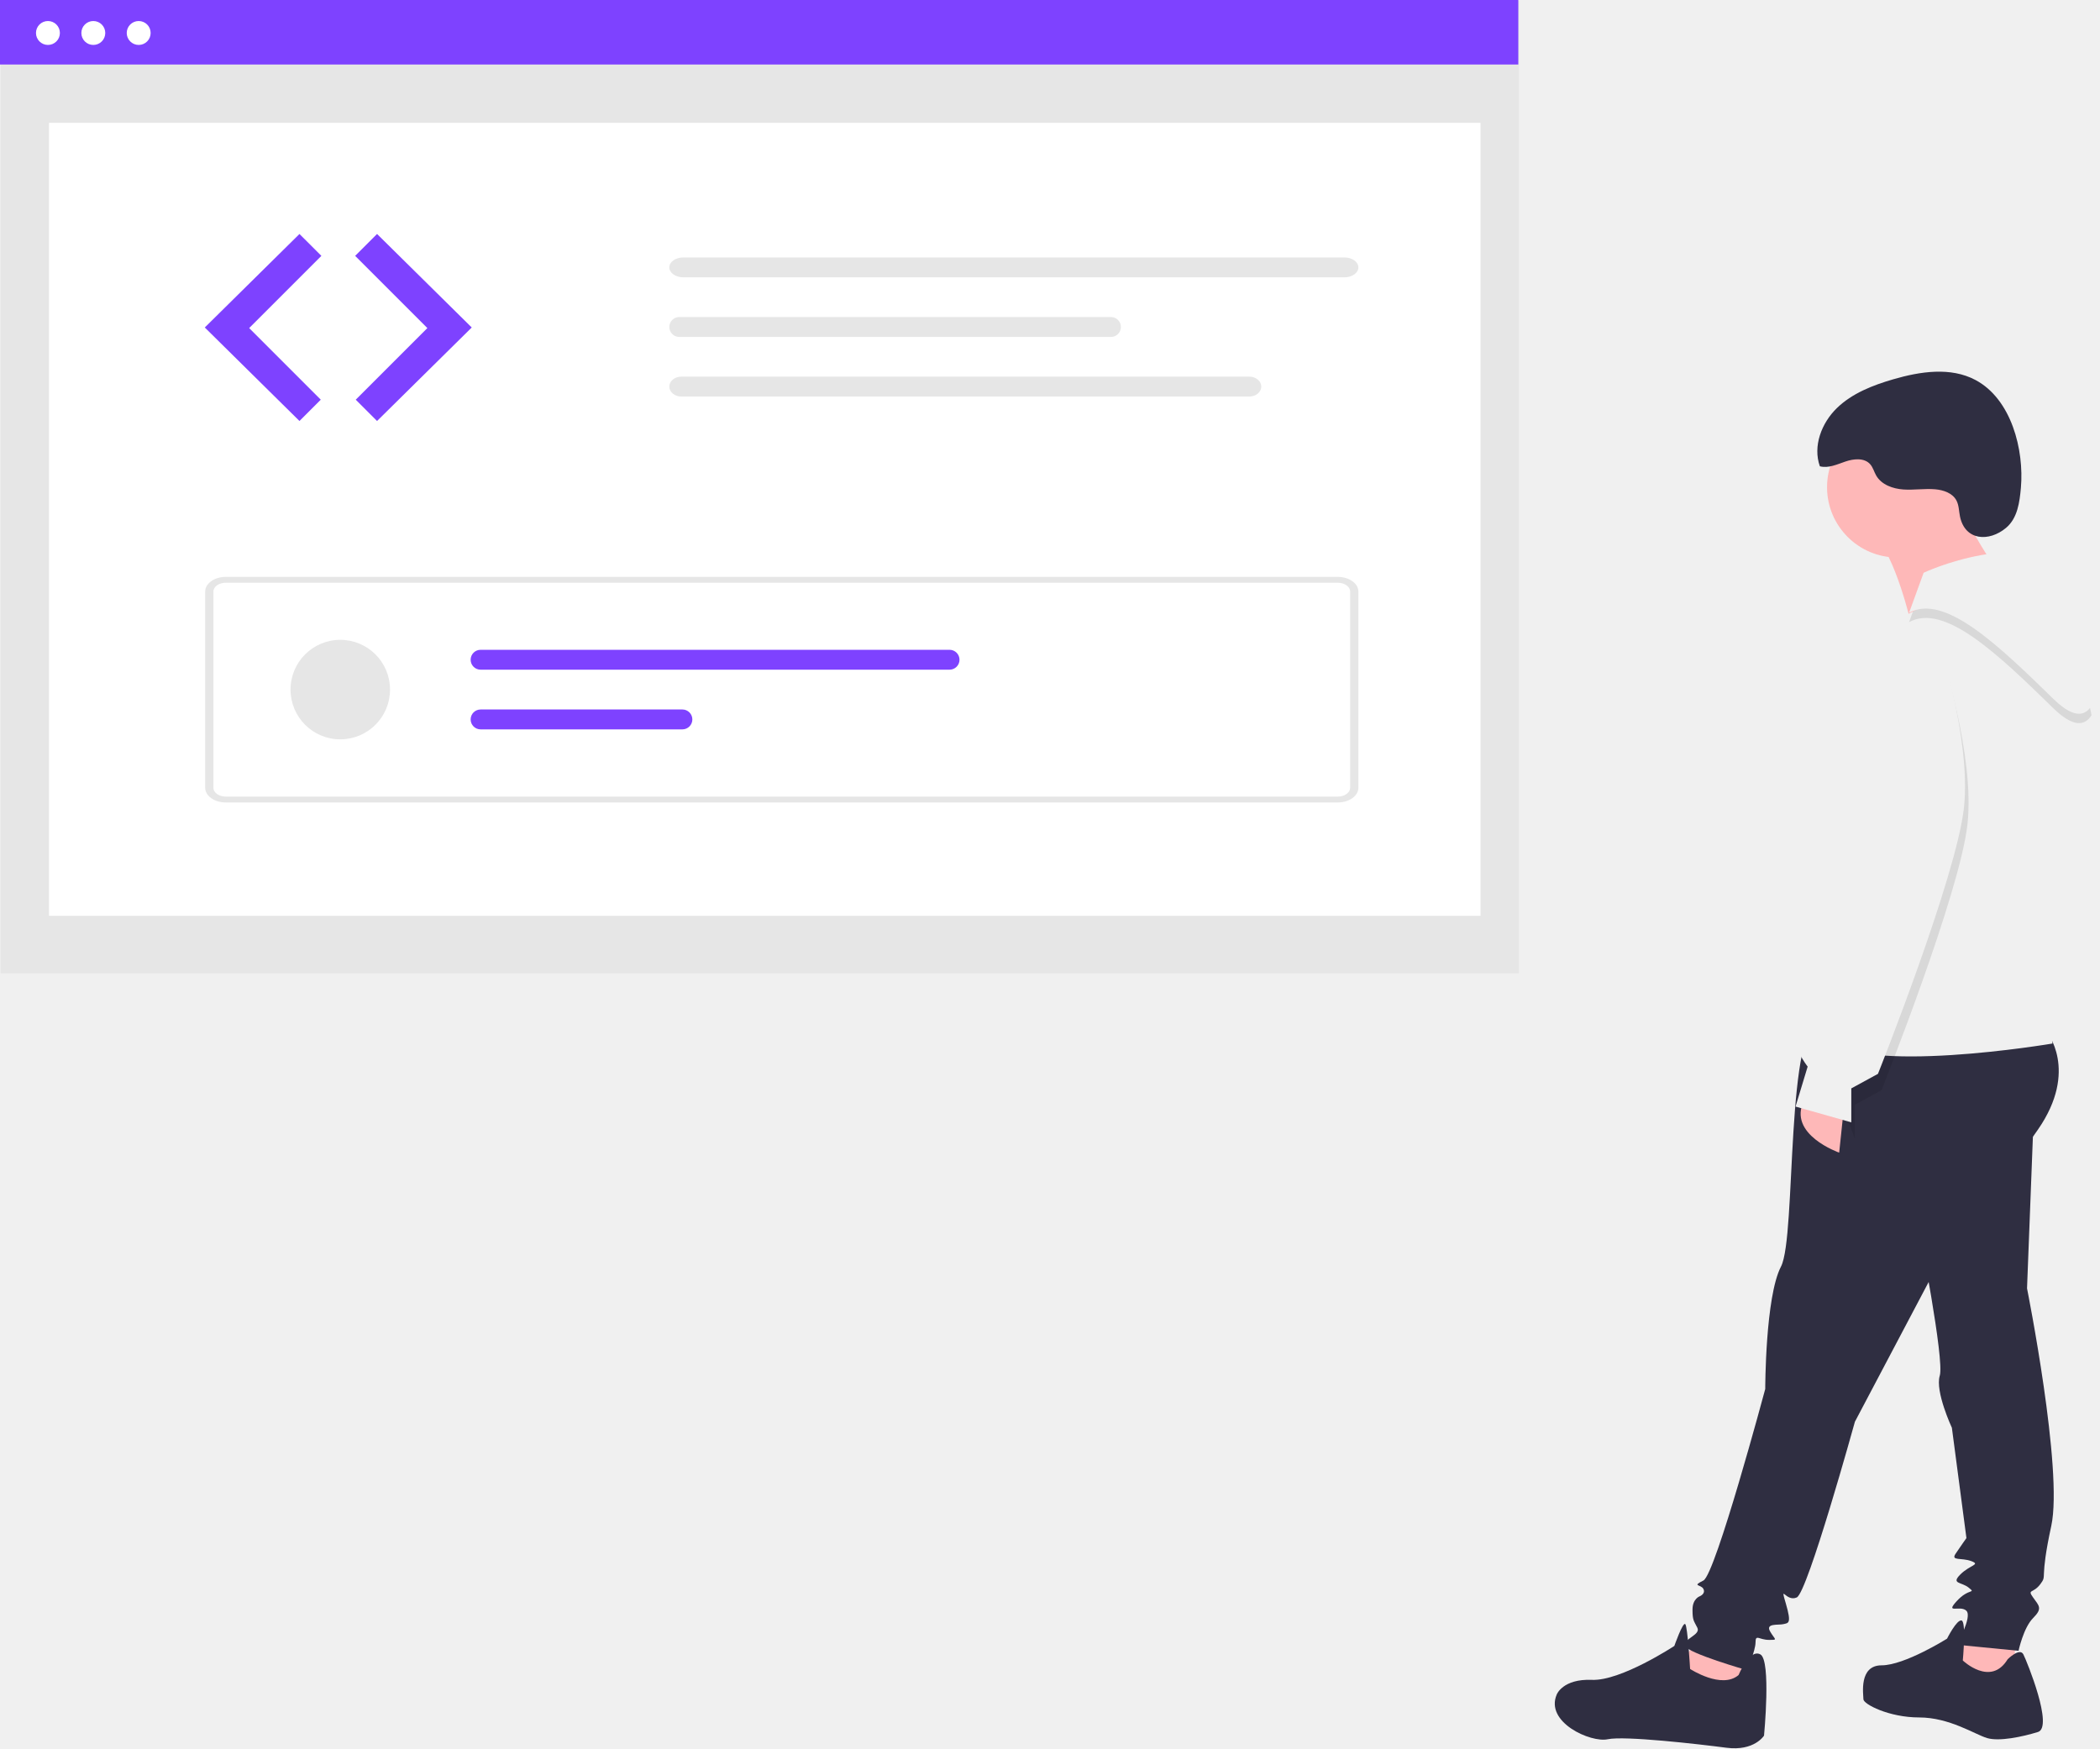
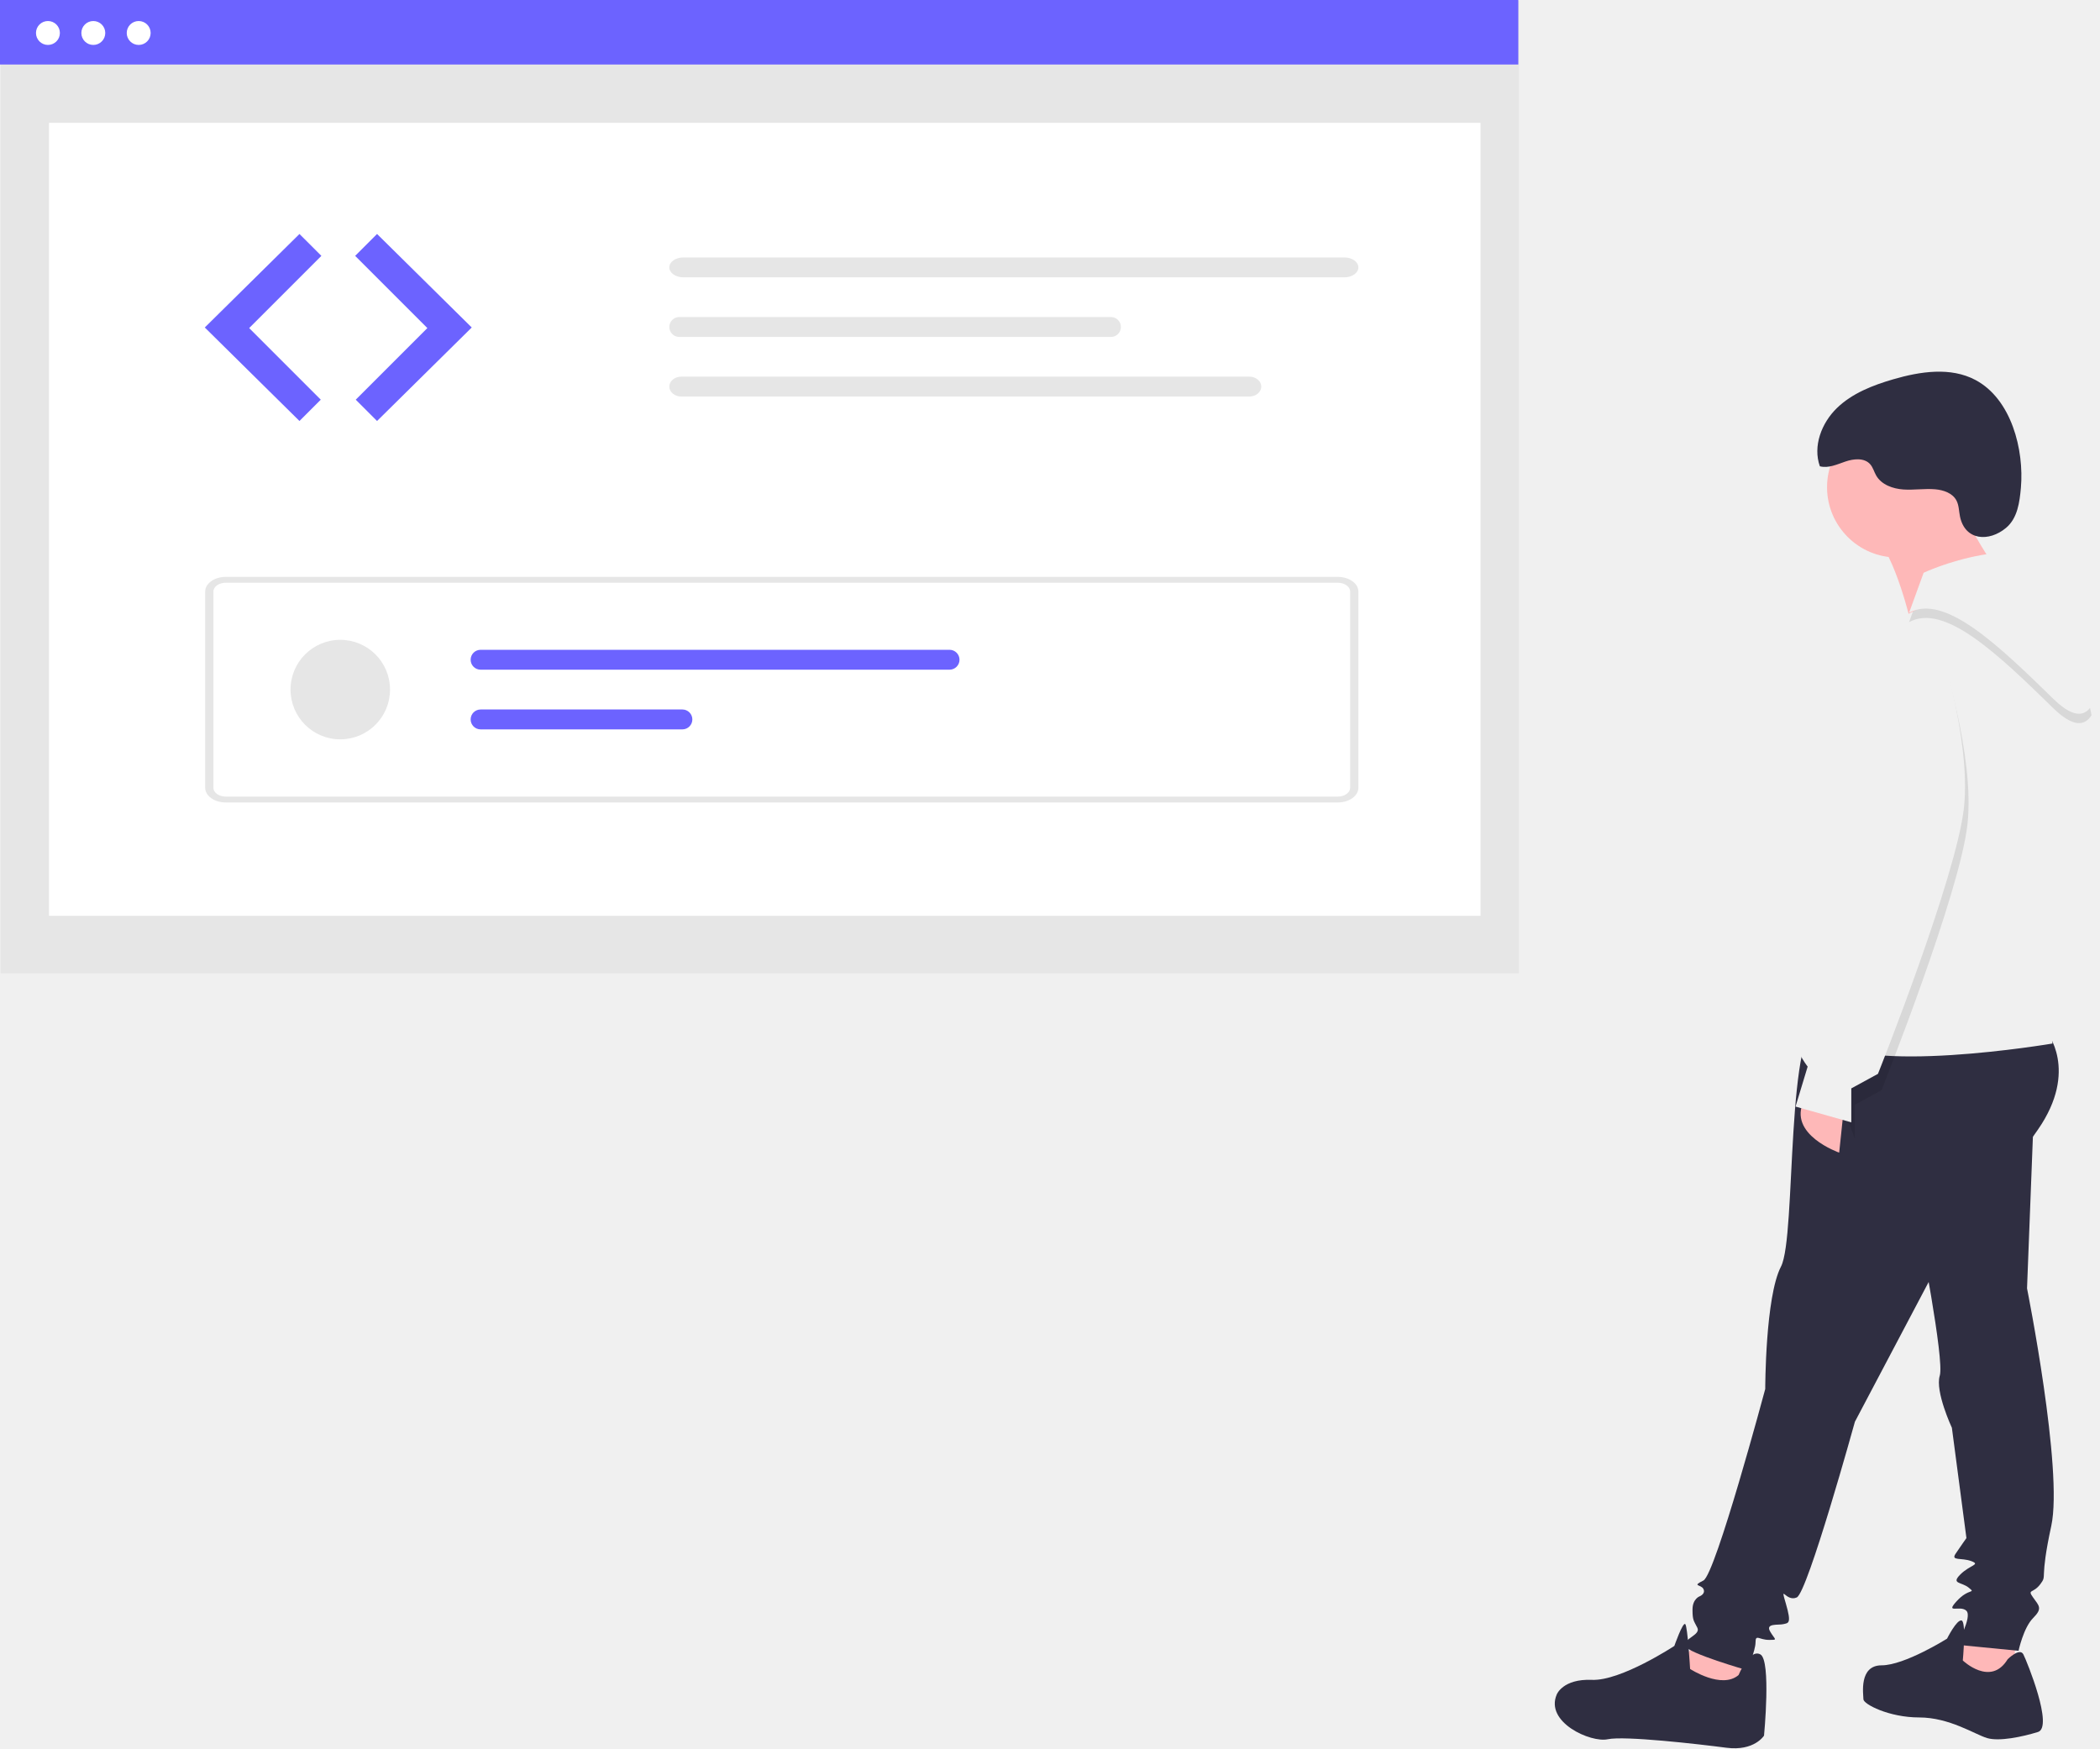
<svg xmlns="http://www.w3.org/2000/svg" data-name="Layer 1" width="845.724" height="704.031" viewBox="0 0 845.724 704.031">
  <g id="f1503154-f50a-4680-8aa4-587be41cac87" data-name="Group 2">
-     <path id="a9e5a31c-10e6-4175-9779-4994367672f7-200" data-name="Path 4" d="M880.724,762.754l-1.464,19.525-29.773-9.762,12.2-14.643Z" transform="translate(-177.1378 -97.98434)" fill="#feb8b8" />
-     <path id="f499a4aa-6a35-40fc-8432-e4c7ab26d048-201" data-name="Path 5" d="M989.083,756.409l-1.467,19.035-16.595,2.441-9.762-9.274,11.226-18.06Z" transform="translate(-177.1378 -97.98434)" fill="#feb8b8" />
-     <path id="fb70bf31-eafd-4d8a-8310-5130d8d104e1-202" data-name="Path 6" d="M1001.285,513.336s13.179,15.619-3.417,39.536-36.607,47.346-36.607,47.346l-37.1,70.286s-19.036,68.822-23.429,70.774-6.833-5.857-4.393,2.44.976,7.81-.976,8.3-7.321-.488-5.369,2.929,3.417,3.417-.488,3.417-5.369-2.44-5.369.976-3.417,11.226-3.417,11.226-23.917-6.833-24.893-9.762,6.345-4.393,4.881-7.321-1.952-2.929-1.952-7.321,2.929-5.369,2.929-5.369,2.44-.976,1.464-2.929-4.881-.976,0-3.417,24.895-77.121,24.895-77.121,0-37.1,6.345-49.3,1.464-99.084,16.6-100.06S1001.285,513.336,1001.285,513.336Z" transform="translate(-177.1378 -97.98434)" fill="#2f2e41" />
-     <path id="a89455c2-275d-4b70-b13c-192fbe474176-203" data-name="Path 7" d="M996.404,541.157l-2.929,75.655s14.643,73.215,9.762,95.667-1.464,19.524-4.393,23.429-5.369,1.952-2.929,5.369,3.9,4.393,0,8.3-5.857,13.179-5.857,13.179l-24.893-2.44s6.345-11.226,3.9-13.667-8.786,1.464-3.9-3.9,7.81-2.929,4.881-5.369-7.321-1.464-3.417-5.369,8.3-3.9,4.393-5.369-8.3,0-6.345-2.929,4.393-6.345,4.393-6.345l-5.857-44.417s-6.833-14.643-4.881-20.988-8.3-58.572-8.3-58.572Z" transform="translate(-177.1378 -97.98434)" fill="#2f2e41" />
-     <path id="a3024be5-ad86-493a-9bfb-258ab58160a1-204" data-name="Path 8" d="M985.668,766.17s4.881-4.881,6.345-1.952,12.2,29.286,5.857,31.238-15.619,3.9-20.5,2.44-15.131-8.3-27.333-8.3-22.452-5.369-22.452-7.321-1.952-13.667,7.321-13.667,26.357-10.738,26.357-10.738,3.9-7.81,5.857-7.321.488,16.107.488,16.107S978.832,777.396,985.668,766.17Z" transform="translate(-177.1378 -97.98434)" fill="#2f2e41" />
-     <path id="a57c92ce-496a-44de-934b-3ddd78679762-205" data-name="Path 9" d="M877.308,772.515s4.393-10.738,8.786-8.3,1.464,32.7,1.464,32.7-3.9,6.345-15.131,4.881-41-4.881-47.834-3.417-25.381-6.833-20.5-18.06c0,0,2.44-6.345,14.155-5.857s33.191-13.667,33.191-13.667,3.417-9.762,4.393-8.786,1.952,18.06,1.952,18.06S870.475,778.372,877.308,772.515Z" transform="translate(-177.1378 -97.98434)" fill="#2f2e41" />
+     <path id="a9e5a31c-10e6-4175-9779-4994367672f7-714" data-name="Path 4" d="M880.724,762.754l-1.464,19.525-29.773-9.762,12.2-14.643Z" transform="translate(-177.1378 -97.98434)" fill="#feb8b8" />
+     <path id="f499a4aa-6a35-40fc-8432-e4c7ab26d048-715" data-name="Path 5" d="M989.083,756.409l-1.467,19.035-16.595,2.441-9.762-9.274,11.226-18.06Z" transform="translate(-177.1378 -97.98434)" fill="#feb8b8" />
+     <path id="fb70bf31-eafd-4d8a-8310-5130d8d104e1-716" data-name="Path 6" d="M1001.285,513.336s13.179,15.619-3.417,39.536-36.607,47.346-36.607,47.346l-37.1,70.286s-19.036,68.822-23.429,70.774-6.833-5.857-4.393,2.44.976,7.81-.976,8.3-7.321-.488-5.369,2.929,3.417,3.417-.488,3.417-5.369-2.44-5.369.976-3.417,11.226-3.417,11.226-23.917-6.833-24.893-9.762,6.345-4.393,4.881-7.321-1.952-2.929-1.952-7.321,2.929-5.369,2.929-5.369,2.44-.976,1.464-2.929-4.881-.976,0-3.417,24.895-77.121,24.895-77.121,0-37.1,6.345-49.3,1.464-99.084,16.6-100.06S1001.285,513.336,1001.285,513.336Z" transform="translate(-177.1378 -97.98434)" fill="#2f2e41" />
+     <path id="a89455c2-275d-4b70-b13c-192fbe474176-717" data-name="Path 7" d="M996.404,541.157l-2.929,75.655s14.643,73.215,9.762,95.667-1.464,19.524-4.393,23.429-5.369,1.952-2.929,5.369,3.9,4.393,0,8.3-5.857,13.179-5.857,13.179l-24.893-2.44s6.345-11.226,3.9-13.667-8.786,1.464-3.9-3.9,7.81-2.929,4.881-5.369-7.321-1.464-3.417-5.369,8.3-3.9,4.393-5.369-8.3,0-6.345-2.929,4.393-6.345,4.393-6.345l-5.857-44.417s-6.833-14.643-4.881-20.988-8.3-58.572-8.3-58.572Z" transform="translate(-177.1378 -97.98434)" fill="#2f2e41" />
+     <path id="a3024be5-ad86-493a-9bfb-258ab58160a1-718" data-name="Path 8" d="M985.668,766.17s4.881-4.881,6.345-1.952,12.2,29.286,5.857,31.238-15.619,3.9-20.5,2.44-15.131-8.3-27.333-8.3-22.452-5.369-22.452-7.321-1.952-13.667,7.321-13.667,26.357-10.738,26.357-10.738,3.9-7.81,5.857-7.321.488,16.107.488,16.107S978.832,777.396,985.668,766.17Z" transform="translate(-177.1378 -97.98434)" fill="#2f2e41" />
+     <path id="a57c92ce-496a-44de-934b-3ddd78679762-719" data-name="Path 9" d="M877.308,772.515s4.393-10.738,8.786-8.3,1.464,32.7,1.464,32.7-3.9,6.345-15.131,4.881-41-4.881-47.834-3.417-25.381-6.833-20.5-18.06c0,0,2.44-6.345,14.155-5.857s33.191-13.667,33.191-13.667,3.417-9.762,4.393-8.786,1.952,18.06,1.952,18.06S870.475,778.372,877.308,772.515Z" transform="translate(-177.1378 -97.98434)" fill="#2f2e41" />
    <circle id="fa315d33-3eeb-4d45-ab88-aeb0e9694c5a" data-name="Ellipse 2" cx="764.111" cy="196.196" r="28.31" fill="#feb8b8" />
-     <path id="fbae87ba-2986-46ef-9932-134b7e0cae24-206" data-name="Path 10" d="M963.213,296.132s15.131,30.262,20.5,33.191-36.607,20.989-36.607,20.989-6.833-29.774-15.131-36.119S963.213,296.132,963.213,296.132Z" transform="translate(-177.1378 -97.98434)" fill="#feb8b8" />
-     <path id="fc15680c-e415-4000-ac02-b1f296562473-207" data-name="Path 11" d="M919.773,543.597l-1.952,18.548s-20.988-7.321-14.155-20.988Z" transform="translate(-177.1378 -97.98434)" fill="#feb8b8" />
-     <path id="ae3770ab-4aa4-41b9-9f4d-4c69df699916-208" data-name="Path 12" d="M911.478,515.776c14.643,15.615,92.247,2.436,92.247,2.436l-.972-11.225,9.762-10.243-2.927-47.837s8.78-22.45,10.243-56.617a30.78,30.78,0,0,0-.378-6.278c-5.032-30.607-54.87-50.32-56.239-49.857-.689.227-8.025,4.05-15.681,8.072-8.789,4.617-17.994,9.5-17.994,9.5-11.716,4.4-9.762,74.687-13.67,81.031s0,28.3,0,28.3l-4.39,20.987S896.831,500.161,911.478,515.776Z" transform="translate(-177.1378 -97.98434)" fill="#f0f0f0" />
-     <path id="b41fb511-fd5e-48e5-b733-0d9230f6b6d5-209" data-name="Path 13" d="M958.783,360.824s13.667,41,10.738,68.822-34.655,107.382-34.655,107.382l-10.733,5.857v13.666l-7.553-20.458,20.77-43.428S911.433,342.765,958.783,360.824Z" transform="translate(-177.1378 -97.98434)" opacity="0.1" style="isolation:isolate" />
-     <path id="efbdbf49-3b58-4bc5-8391-5fbab31acdf7-210" data-name="Path 14" d="M945.965,348.522c14.161-7.808,35.639,12.7,58.09,34.657,8.063,7.883,12.726,7.09,15.4,2.832-5.032-30.607-54.87-50.32-56.239-49.857-.689.227-8.025,4.05-15.681,8.072Z" transform="translate(-177.1378 -97.98434)" opacity="0.1" style="isolation:isolate" />
-     <path id="a2828270-d54b-4ede-bb2b-8639f55947f0-211" data-name="Path 15" d="M945.972,344.749l5.857-16.107s40.024-19.036,66.381,0l4.393,27.333s3.9,45.393-18.548,23.429S960.125,336.939,945.972,344.749Z" transform="translate(-177.1378 -97.98434)" fill="#f0f0f0" />
-     <path id="f68da632-d878-40c3-a103-67cfc5c970db-212" data-name="Path 16" d="M957.357,354.216s13.667,41,10.738,68.822-34.655,107.382-34.655,107.382l-10.738,5.861v13.667l-22.452-6.345,4.881-16.107s-7.81-9.762-2.44-12.691,4.393-19.036,4.393-19.036S910.011,336.156,957.357,354.216Z" transform="translate(-177.1378 -97.98434)" fill="#f0f0f0" />
-     <path id="f57115f6-7f5b-4177-880b-f5eff1305e5b-213" data-name="Path 17" d="M966.487,306.031c-.462-2.188-.4-4.542-1.448-6.517-1.573-2.961-5.188-4.2-8.529-4.492-4.265-.371-8.562.367-12.833.075s-8.833-1.92-10.959-5.635c-.848-1.482-1.266-3.227-2.391-4.512-2.341-2.674-6.608-2.26-9.972-1.114s-6.873,2.82-10.312,1.924c-2.892-8.091.669-17.424,6.828-23.415s14.465-9.215,22.715-11.618c10.881-3.17,23.126-5.043,33.13.282,14.507,7.721,19.626,28.158,18.288,43.39-.506,5.758-1.333,12.278-5.988,16.165C978.194,316.262,968.547,315.773,966.487,306.031Z" transform="translate(-177.1378 -97.98434)" fill="#2f2e41" />
+     <path id="fbae87ba-2986-46ef-9932-134b7e0cae24-720" data-name="Path 10" d="M963.213,296.132s15.131,30.262,20.5,33.191-36.607,20.989-36.607,20.989-6.833-29.774-15.131-36.119S963.213,296.132,963.213,296.132Z" transform="translate(-177.1378 -97.98434)" fill="#feb8b8" />
+     <path id="fc15680c-e415-4000-ac02-b1f296562473-721" data-name="Path 11" d="M919.773,543.597l-1.952,18.548s-20.988-7.321-14.155-20.988Z" transform="translate(-177.1378 -97.98434)" fill="#feb8b8" />
+     <path id="ae3770ab-4aa4-41b9-9f4d-4c69df699916-722" data-name="Path 12" d="M911.478,515.776c14.643,15.615,92.247,2.436,92.247,2.436l-.972-11.225,9.762-10.243-2.927-47.837s8.78-22.45,10.243-56.617a30.78,30.78,0,0,0-.378-6.278c-5.032-30.607-54.87-50.32-56.239-49.857-.689.227-8.025,4.05-15.681,8.072-8.789,4.617-17.994,9.5-17.994,9.5-11.716,4.4-9.762,74.687-13.67,81.031s0,28.3,0,28.3l-4.39,20.987S896.831,500.161,911.478,515.776Z" transform="translate(-177.1378 -97.98434)" fill="#f0f0f0" />
+     <path id="b41fb511-fd5e-48e5-b733-0d9230f6b6d5-723" data-name="Path 13" d="M958.783,360.824s13.667,41,10.738,68.822-34.655,107.382-34.655,107.382l-10.733,5.857v13.666l-7.553-20.458,20.77-43.428S911.433,342.765,958.783,360.824Z" transform="translate(-177.1378 -97.98434)" opacity="0.1" style="isolation:isolate" />
+     <path id="efbdbf49-3b58-4bc5-8391-5fbab31acdf7-724" data-name="Path 14" d="M945.965,348.522c14.161-7.808,35.639,12.7,58.09,34.657,8.063,7.883,12.726,7.09,15.4,2.832-5.032-30.607-54.87-50.32-56.239-49.857-.689.227-8.025,4.05-15.681,8.072Z" transform="translate(-177.1378 -97.98434)" opacity="0.1" style="isolation:isolate" />
+     <path id="a2828270-d54b-4ede-bb2b-8639f55947f0-725" data-name="Path 15" d="M945.972,344.749l5.857-16.107s40.024-19.036,66.381,0l4.393,27.333s3.9,45.393-18.548,23.429S960.125,336.939,945.972,344.749Z" transform="translate(-177.1378 -97.98434)" fill="#f0f0f0" />
+     <path id="f68da632-d878-40c3-a103-67cfc5c970db-726" data-name="Path 16" d="M957.357,354.216s13.667,41,10.738,68.822-34.655,107.382-34.655,107.382l-10.738,5.861v13.667l-22.452-6.345,4.881-16.107s-7.81-9.762-2.44-12.691,4.393-19.036,4.393-19.036S910.011,336.156,957.357,354.216Z" transform="translate(-177.1378 -97.98434)" fill="#f0f0f0" />
+     <path id="f57115f6-7f5b-4177-880b-f5eff1305e5b-727" data-name="Path 17" d="M966.487,306.031c-.462-2.188-.4-4.542-1.448-6.517-1.573-2.961-5.188-4.2-8.529-4.492-4.265-.371-8.562.367-12.833.075s-8.833-1.92-10.959-5.635c-.848-1.482-1.266-3.227-2.391-4.512-2.341-2.674-6.608-2.26-9.972-1.114s-6.873,2.82-10.312,1.924c-2.892-8.091.669-17.424,6.828-23.415s14.465-9.215,22.715-11.618c10.881-3.17,23.126-5.043,33.13.282,14.507,7.721,19.626,28.158,18.288,43.39-.506,5.758-1.333,12.278-5.988,16.165C978.194,316.262,968.547,315.773,966.487,306.031Z" transform="translate(-177.1378 -97.98434)" fill="#2f2e41" />
    <rect id="e1abf0e4-070b-4c82-8a12-ebedd4e3db02" data-name="Rectangle 1" x="0.262" y="0.347" width="611.461" height="391.607" fill="#e6e6e6" />
    <rect id="ace8bea0-82e8-49b8-a50c-1e1cb532084f" data-name="Rectangle 2" x="19.746" y="49.464" width="576.492" height="319.322" fill="#fff" />
-     <rect id="b540f353-e277-4512-bc56-a133cea2858b" data-name="Rectangle 3" width="611.461" height="25.977" fill="#7e42ff" />
+     <rect id="b540f353-e277-4512-bc56-a133cea2858b" data-name="Rectangle 3" width="611.461" height="25.977" fill="#6c63ff" />
    <circle id="b2b285b5-c1c3-4b12-9710-2898c7239781" data-name="Ellipse 3" cx="19.305" cy="13.281" r="4.815" fill="#fff" />
    <circle id="a5a428bb-42a2-4f57-9e6c-9979c01a2490" data-name="Ellipse 4" cx="37.58" cy="13.281" r="4.815" fill="#fff" />
    <circle id="a9929a25-14ce-4464-bac9-4165f1e3fae6" data-name="Ellipse 5" cx="55.855" cy="13.281" r="4.815" fill="#fff" />
-     <path id="b4a2d72b-abc3-4d2f-a2b8-a2aff6897b26-214" data-name="Path 37" d="M297.743,192.205l-38.133,37.657,38.133,37.656,8.58-8.58-28.835-28.839,29.076-29.076Z" transform="translate(-177.1378 -97.98434)" fill="#7e42ff" />
-     <path id="b5120d89-6cbe-4bfa-9a1b-cf9b07deff91-215" data-name="Path 38" d="M328.988,192.205l38.132,37.657-38.132,37.656-8.58-8.58,28.837-28.838-29.078-29.077Z" transform="translate(-177.1378 -97.98434)" fill="#7e42ff" />
-     <path id="a31271bd-8e2f-469b-8cee-8b6db3f92f99-216" data-name="Path 65" d="M452.332,201.655c-3.119,0-5.647,1.794-5.647,4.006s2.528,4.006,5.647,4.006h266.214c3.119,0,5.647-1.794,5.647-4.006s-2.528-4.006-5.647-4.006Z" transform="translate(-177.1378 -97.98434)" fill="#e6e6e6" />
-     <path id="bf577952-0fd5-43e0-be6b-ea1966b51a93-217" data-name="Path 78" d="M715.899,421.134h-447.838c-4.578,0-8.288-2.643-8.293-5.9v-79.042c.005-3.257,3.715-5.9,8.293-5.9h447.838c4.578,0,8.288,2.643,8.293,5.9v79.041C724.188,418.49,720.477,421.13,715.899,421.134Zm-447.838-88.484c-2.747,0-4.973,1.586-4.976,3.54v79.041c0,1.954,2.229,3.538,4.976,3.54h447.838c2.747,0,4.973-1.586,4.976-3.54v-79.039c0-1.954-2.229-3.538-4.976-3.54Z" transform="translate(-177.1378 -97.98434)" fill="#e6e6e6" />
+     <path id="b4a2d72b-abc3-4d2f-a2b8-a2aff6897b26-728" data-name="Path 37" d="M297.743,192.205l-38.133,37.657,38.133,37.656,8.58-8.58-28.835-28.839,29.076-29.076Z" transform="translate(-177.1378 -97.98434)" fill="#6c63ff" />
+     <path id="b5120d89-6cbe-4bfa-9a1b-cf9b07deff91-729" data-name="Path 38" d="M328.988,192.205l38.132,37.657-38.132,37.656-8.58-8.58,28.837-28.838-29.078-29.077Z" transform="translate(-177.1378 -97.98434)" fill="#6c63ff" />
+     <path id="a31271bd-8e2f-469b-8cee-8b6db3f92f99-730" data-name="Path 65" d="M452.332,201.655c-3.119,0-5.647,1.794-5.647,4.006s2.528,4.006,5.647,4.006h266.214c3.119,0,5.647-1.794,5.647-4.006s-2.528-4.006-5.647-4.006Z" transform="translate(-177.1378 -97.98434)" fill="#e6e6e6" />
+     <path id="bf577952-0fd5-43e0-be6b-ea1966b51a93-731" data-name="Path 78" d="M715.899,421.134h-447.838c-4.578,0-8.288-2.643-8.293-5.9v-79.042c.005-3.257,3.715-5.9,8.293-5.9h447.838c4.578,0,8.288,2.643,8.293,5.9v79.041C724.188,418.49,720.477,421.13,715.899,421.134Zm-447.838-88.484c-2.747,0-4.973,1.586-4.976,3.54v79.041c0,1.954,2.229,3.538,4.976,3.54h447.838c2.747,0,4.973-1.586,4.976-3.54v-79.039c0-1.954-2.229-3.538-4.976-3.54Z" transform="translate(-177.1378 -97.98434)" fill="#e6e6e6" />
    <circle id="f7f4957b-eaa8-456b-bf02-bacf7de3ef80" data-name="Ellipse 13" cx="137.04" cy="277.695" r="20.036" fill="#e6e6e6" />
-     <path id="fb0f055d-da6e-47f2-bb6d-7ff26d7b746a-218" data-name="Path 79" d="M370.688,359.655a4.006,4.006,0,0,0-.01,8.012H559.549a4.006,4.006,0,0,0,0-8.012Z" transform="translate(-177.1378 -97.98434)" fill="#7e42ff" />
-     <path id="bfcde504-8c45-4d21-843b-87b1f7e22ce0-219" data-name="Path 80" d="M370.688,383.692a4.006,4.006,0,0,0-.01,8.012h81.276a4.006,4.006,0,0,0,.01-8.012H370.688Z" transform="translate(-177.1378 -97.98434)" fill="#7e42ff" />
-     <path id="a66699ea-75f1-4575-b6d5-52b0b1f8e30c-220" data-name="Path 81" d="M450.388,225.655a4.019,4.019,0,0,0,0,8.012h174.47a4.019,4.019,0,0,0,0-8.012Z" transform="translate(-177.1378 -97.98434)" fill="#e6e6e6" />
-     <path id="bbc4ca7b-25d4-4c7e-b3d4-0411f69bd48f-221" data-name="Path 82" d="M451.536,249.655c-2.679,0-4.851,1.794-4.851,4.006s2.172,4.006,4.851,4.006h228.7c2.679,0,4.851-1.794,4.851-4.006s-2.172-4.006-4.851-4.006Z" transform="translate(-177.1378 -97.98434)" fill="#e6e6e6" />
+     <path id="fb0f055d-da6e-47f2-bb6d-7ff26d7b746a-732" data-name="Path 79" d="M370.688,359.655a4.006,4.006,0,0,0-.01,8.012H559.549a4.006,4.006,0,0,0,0-8.012Z" transform="translate(-177.1378 -97.98434)" fill="#6c63ff" />
+     <path id="bfcde504-8c45-4d21-843b-87b1f7e22ce0-733" data-name="Path 80" d="M370.688,383.692a4.006,4.006,0,0,0-.01,8.012h81.276a4.006,4.006,0,0,0,.01-8.012H370.688Z" transform="translate(-177.1378 -97.98434)" fill="#6c63ff" />
+     <path id="a66699ea-75f1-4575-b6d5-52b0b1f8e30c-734" data-name="Path 81" d="M450.388,225.655a4.019,4.019,0,0,0,0,8.012h174.47a4.019,4.019,0,0,0,0-8.012Z" transform="translate(-177.1378 -97.98434)" fill="#e6e6e6" />
+     <path id="bbc4ca7b-25d4-4c7e-b3d4-0411f69bd48f-735" data-name="Path 82" d="M451.536,249.655c-2.679,0-4.851,1.794-4.851,4.006s2.172,4.006,4.851,4.006h228.7c2.679,0,4.851-1.794,4.851-4.006s-2.172-4.006-4.851-4.006Z" transform="translate(-177.1378 -97.98434)" fill="#e6e6e6" />
  </g>
</svg>
